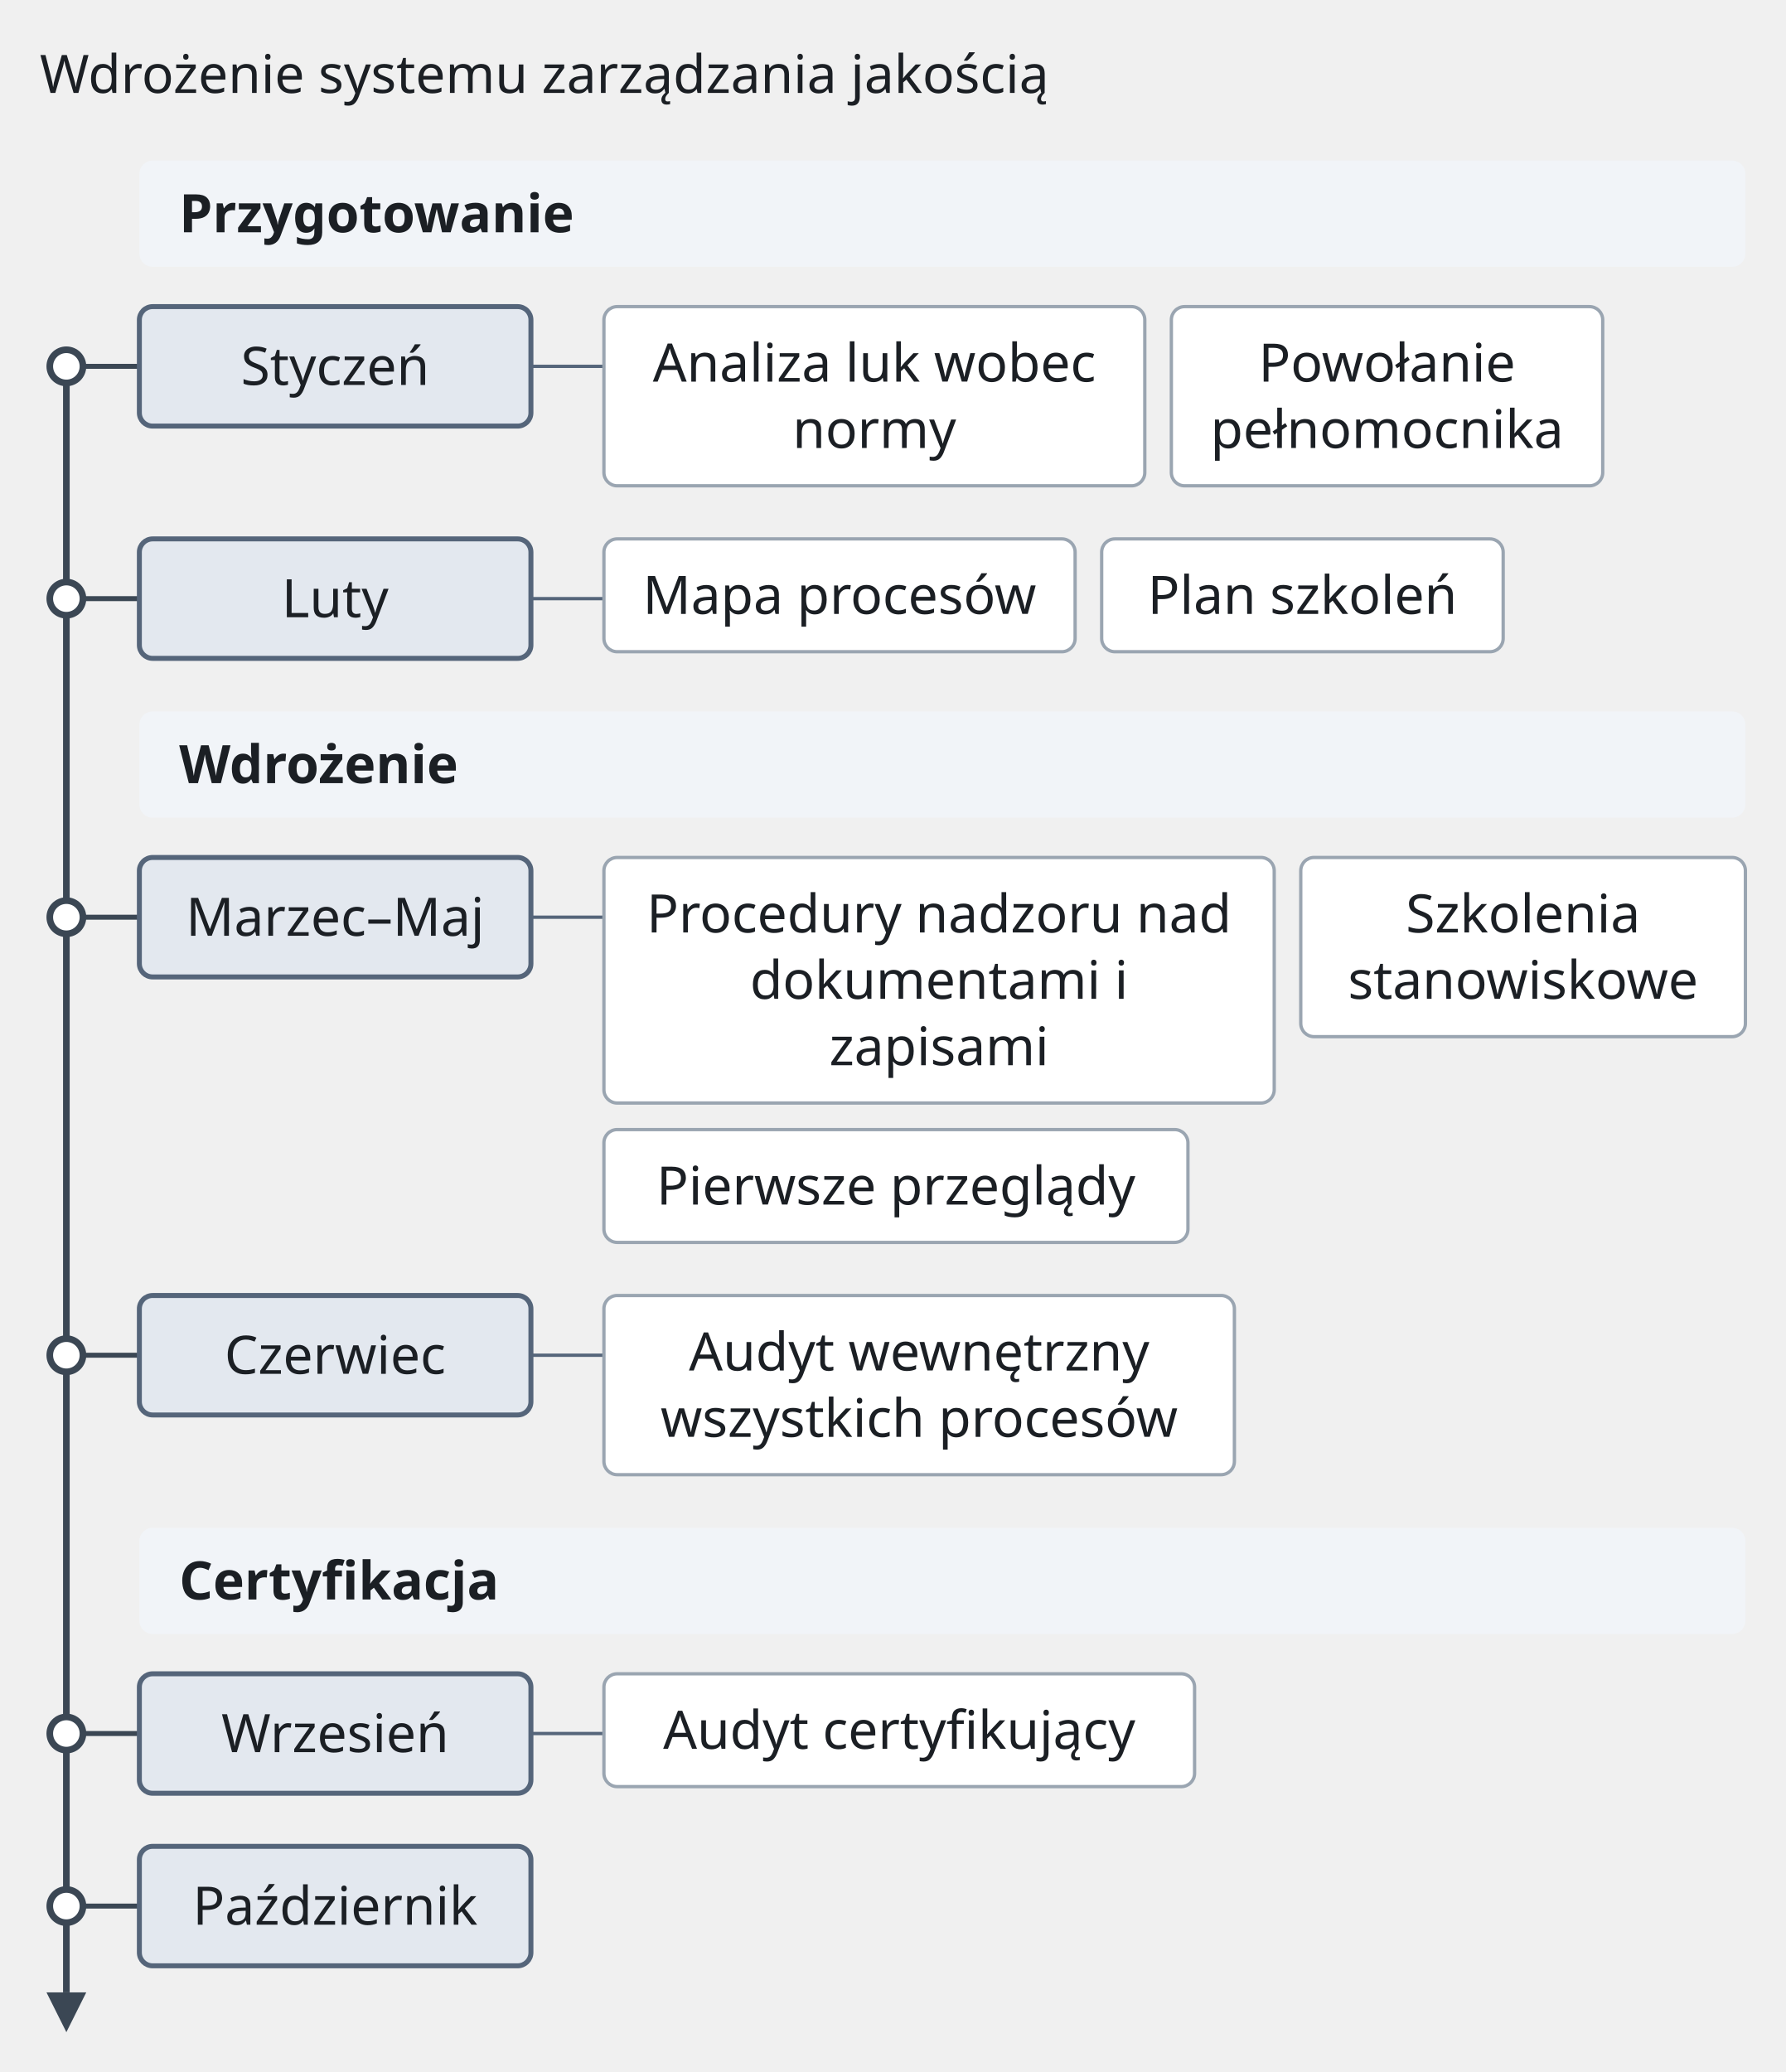
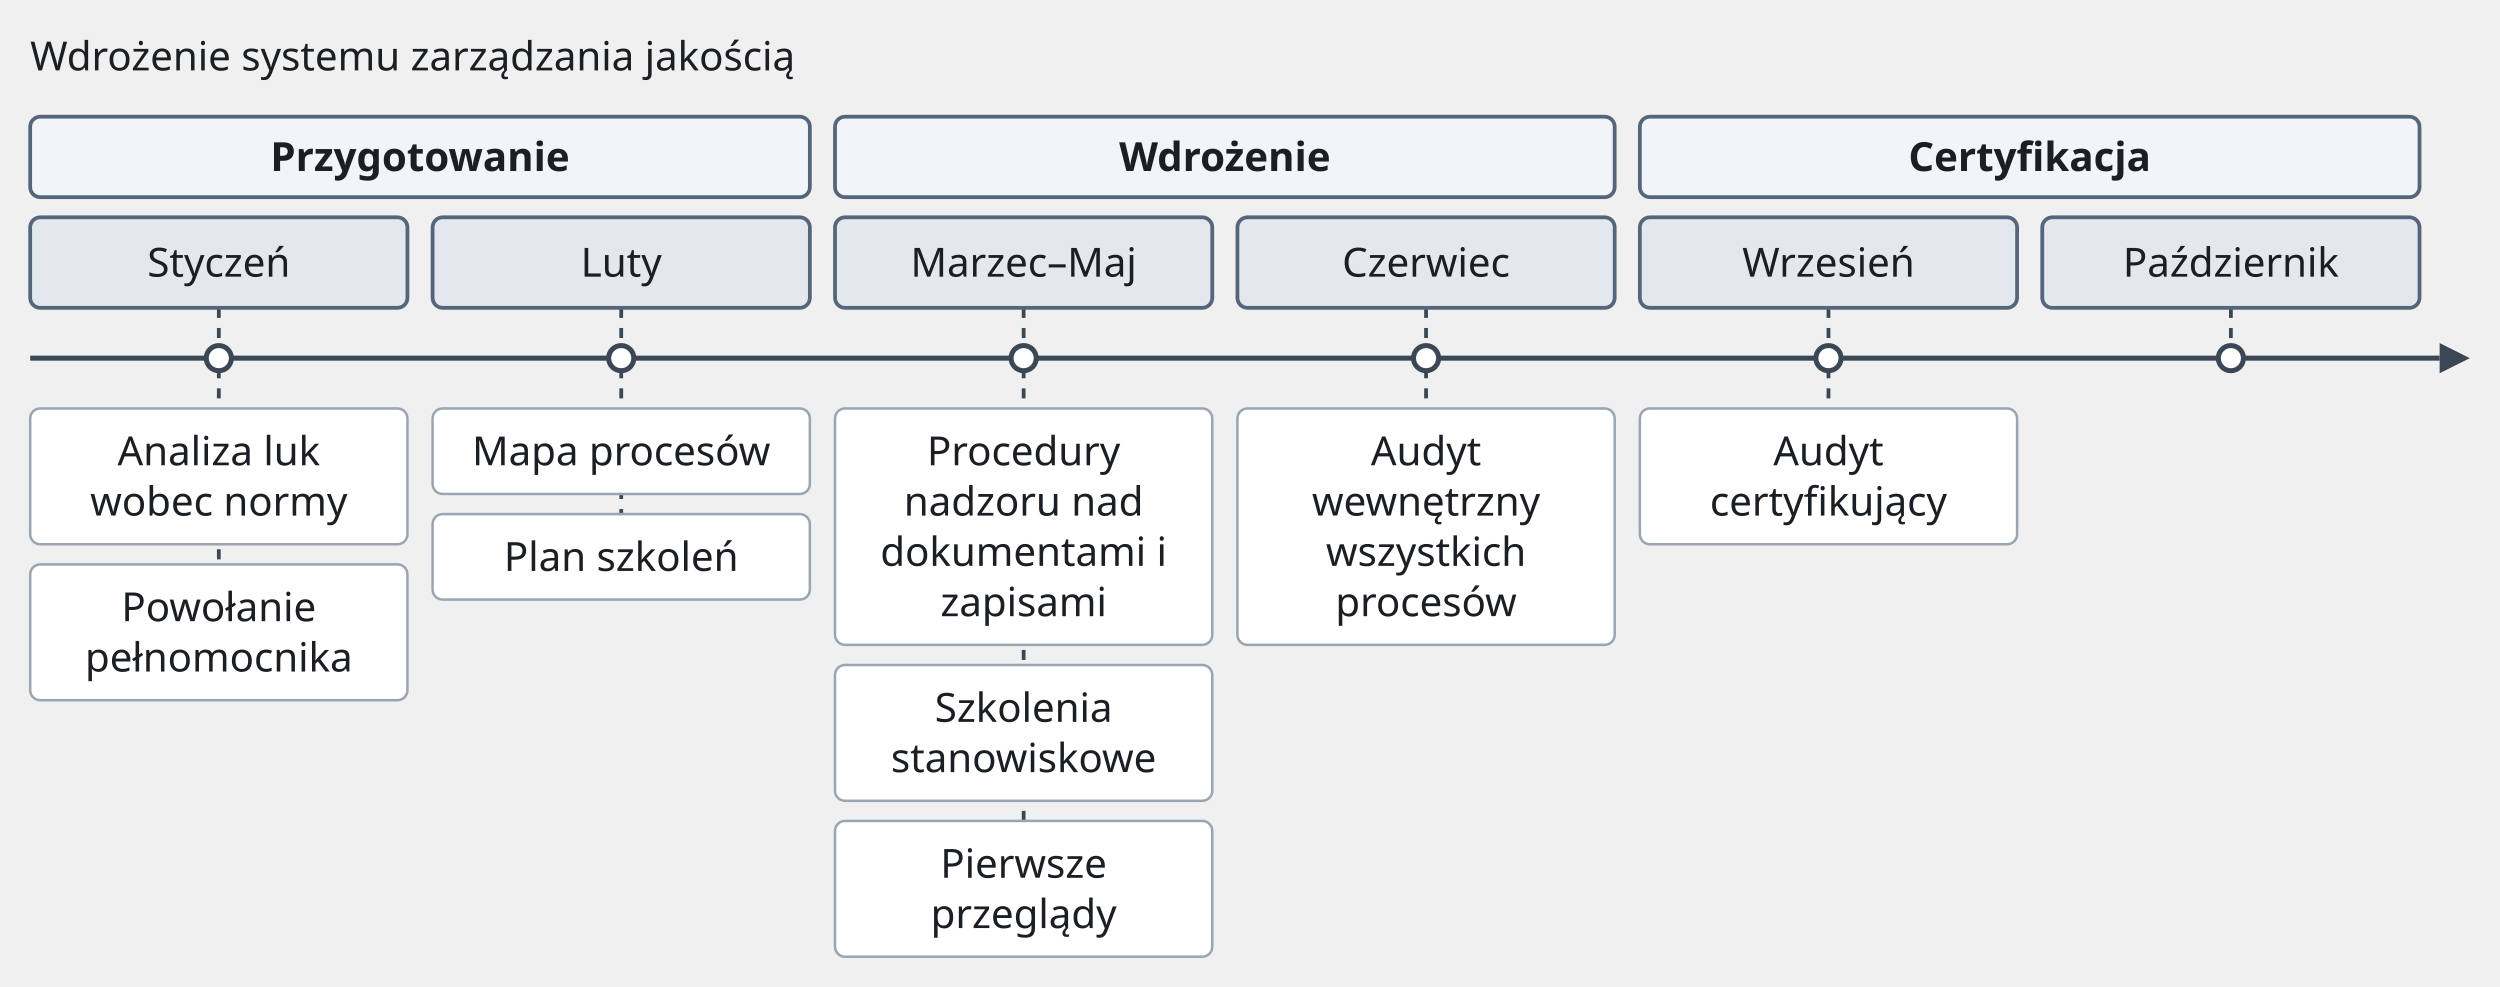
- <svg xmlns="http://www.w3.org/2000/svg" version="1.1" width="538" height="624.4" viewBox="-12 -12.4 538 624.4" role="img" font-family="Recursive, sans-serif" font-size="16">
-   <rect class="timeline-section" x="30" y="36" width="484" height="32" rx="4" fill="#f1f4f8" />
-   <rect class="timeline-section" x="30" y="202" width="484" height="32" rx="4" fill="#f1f4f8" />
-   <rect class="timeline-section" x="30" y="448" width="484" height="32" rx="4" fill="#f1f4f8" />
-   <line class="timeline-axis" x1="8" y1="98" x2="8" y2="588" fill="none" stroke="#3b4754" stroke-width="2" />
-   <polygon class="timeline-axis" points="8,600 2,588 14,588" fill="#3b4754" />
-   <line class="timeline-link" x1="8" y1="98" x2="30" y2="98" fill="none" stroke="#3b4754" stroke-width="1.5" />
-   <line class="timeline-link" x1="148" y1="98" x2="170" y2="98" fill="none" stroke="#55657a" stroke-width="1" />
-   <line class="timeline-link" x1="8" y1="168" x2="30" y2="168" fill="none" stroke="#3b4754" stroke-width="1.5" />
-   <line class="timeline-link" x1="148" y1="168" x2="170" y2="168" fill="none" stroke="#55657a" stroke-width="1" />
-   <line class="timeline-link" x1="8" y1="264" x2="30" y2="264" fill="none" stroke="#3b4754" stroke-width="1.5" />
-   <line class="timeline-link" x1="148" y1="264" x2="170" y2="264" fill="none" stroke="#55657a" stroke-width="1" />
-   <line class="timeline-link" x1="8" y1="396" x2="30" y2="396" fill="none" stroke="#3b4754" stroke-width="1.5" />
-   <line class="timeline-link" x1="148" y1="396" x2="170" y2="396" fill="none" stroke="#55657a" stroke-width="1" />
-   <line class="timeline-link" x1="8" y1="510" x2="30" y2="510" fill="none" stroke="#3b4754" stroke-width="1.5" />
-   <line class="timeline-link" x1="148" y1="510" x2="170" y2="510" fill="none" stroke="#55657a" stroke-width="1" />
-   <line class="timeline-link" x1="8" y1="562" x2="30" y2="562" fill="none" stroke="#3b4754" stroke-width="1.5" />
-   <circle class="timeline-mark" cx="8" cy="98" r="5" fill="#ffffff" stroke="#3b4754" stroke-width="2" />
-   <rect class="timeline-period" x="30" y="80" width="118" height="36" rx="4" fill="#e3e8ef" stroke="#55657a" stroke-width="1.5" />
-   <rect class="timeline-event" x="170" y="80" width="163" height="54" rx="4" fill="#ffffff" stroke="#9aa5b1" stroke-width="1" />
-   <rect class="timeline-event" x="341" y="80" width="130" height="54" rx="4" fill="#ffffff" stroke="#9aa5b1" stroke-width="1" />
-   <circle class="timeline-mark" cx="8" cy="168" r="5" fill="#ffffff" stroke="#3b4754" stroke-width="2" />
-   <rect class="timeline-period" x="30" y="150" width="118" height="36" rx="4" fill="#e3e8ef" stroke="#55657a" stroke-width="1.5" />
-   <rect class="timeline-event" x="170" y="150" width="142" height="34" rx="4" fill="#ffffff" stroke="#9aa5b1" stroke-width="1" />
-   <rect class="timeline-event" x="320" y="150" width="121" height="34" rx="4" fill="#ffffff" stroke="#9aa5b1" stroke-width="1" />
-   <circle class="timeline-mark" cx="8" cy="264" r="5" fill="#ffffff" stroke="#3b4754" stroke-width="2" />
-   <rect class="timeline-period" x="30" y="246" width="118" height="36" rx="4" fill="#e3e8ef" stroke="#55657a" stroke-width="1.5" />
-   <rect class="timeline-event" x="170" y="246" width="202" height="74" rx="4" fill="#ffffff" stroke="#9aa5b1" stroke-width="1" />
-   <rect class="timeline-event" x="380" y="246" width="134" height="54" rx="4" fill="#ffffff" stroke="#9aa5b1" stroke-width="1" />
-   <rect class="timeline-event" x="170" y="328" width="176" height="34" rx="4" fill="#ffffff" stroke="#9aa5b1" stroke-width="1" />
-   <circle class="timeline-mark" cx="8" cy="396" r="5" fill="#ffffff" stroke="#3b4754" stroke-width="2" />
-   <rect class="timeline-period" x="30" y="378" width="118" height="36" rx="4" fill="#e3e8ef" stroke="#55657a" stroke-width="1.5" />
-   <rect class="timeline-event" x="170" y="378" width="190" height="54" rx="4" fill="#ffffff" stroke="#9aa5b1" stroke-width="1" />
-   <circle class="timeline-mark" cx="8" cy="510" r="5" fill="#ffffff" stroke="#3b4754" stroke-width="2" />
-   <rect class="timeline-period" x="30" y="492" width="118" height="36" rx="4" fill="#e3e8ef" stroke="#55657a" stroke-width="1.5" />
-   <rect class="timeline-event" x="170" y="492" width="178" height="34" rx="4" fill="#ffffff" stroke="#9aa5b1" stroke-width="1" />
-   <circle class="timeline-mark" cx="8" cy="562" r="5" fill="#ffffff" stroke="#3b4754" stroke-width="2" />
-   <rect class="timeline-period" x="30" y="544" width="118" height="36" rx="4" fill="#e3e8ef" stroke="#55657a" stroke-width="1.5" />
+ <svg xmlns="http://www.w3.org/2000/svg" version="1.1" width="994" height="392.4" viewBox="-12 -12.4 994 392.4" role="img" font-family="Recursive, sans-serif" font-size="16">
+   <line class="timeline-axis" x1="0" y1="130" x2="958" y2="130" fill="none" stroke="#3b4754" stroke-width="2" />
+   <polygon class="timeline-axis" points="970,130 958,124 958,136" fill="#3b4754" />
+   <line class="timeline-link" x1="75" y1="110" x2="75" y2="266" fill="none" stroke="#3b4754" stroke-width="1.5" stroke-dasharray="4 4" />
+   <line class="timeline-link" x1="235" y1="110" x2="235" y2="226" fill="none" stroke="#3b4754" stroke-width="1.5" stroke-dasharray="4 4" />
+   <line class="timeline-link" x1="395" y1="110" x2="395" y2="368" fill="none" stroke="#3b4754" stroke-width="1.5" stroke-dasharray="4 4" />
+   <line class="timeline-link" x1="555" y1="110" x2="555" y2="244" fill="none" stroke="#3b4754" stroke-width="1.5" stroke-dasharray="4 4" />
+   <line class="timeline-link" x1="715" y1="110" x2="715" y2="204" fill="none" stroke="#3b4754" stroke-width="1.5" stroke-dasharray="4 4" />
+   <line class="timeline-link" x1="875" y1="110" x2="875" y2="130" fill="none" stroke="#3b4754" stroke-width="1.5" stroke-dasharray="4 4" />
+   <rect class="timeline-section" x="0" y="34" width="310" height="32" rx="4" fill="#f1f4f8" stroke="#55657a" stroke-width="1.5" />
+   <rect class="timeline-section" x="320" y="34" width="310" height="32" rx="4" fill="#f1f4f8" stroke="#55657a" stroke-width="1.5" />
+   <rect class="timeline-section" x="640" y="34" width="310" height="32" rx="4" fill="#f1f4f8" stroke="#55657a" stroke-width="1.5" />
+   <rect class="timeline-period" x="0" y="74" width="150" height="36" rx="4" fill="#e3e8ef" stroke="#55657a" stroke-width="1.5" />
+   <circle class="timeline-mark" cx="75" cy="130" r="5" fill="#ffffff" stroke="#3b4754" stroke-width="2" />
+   <rect class="timeline-event" x="0" y="150" width="150" height="54" rx="4" fill="#ffffff" stroke="#9aa5b1" stroke-width="1" />
+   <rect class="timeline-event" x="0" y="212" width="150" height="54" rx="4" fill="#ffffff" stroke="#9aa5b1" stroke-width="1" />
+   <rect class="timeline-period" x="160" y="74" width="150" height="36" rx="4" fill="#e3e8ef" stroke="#55657a" stroke-width="1.5" />
+   <circle class="timeline-mark" cx="235" cy="130" r="5" fill="#ffffff" stroke="#3b4754" stroke-width="2" />
+   <rect class="timeline-event" x="160" y="150" width="150" height="34" rx="4" fill="#ffffff" stroke="#9aa5b1" stroke-width="1" />
+   <rect class="timeline-event" x="160" y="192" width="150" height="34" rx="4" fill="#ffffff" stroke="#9aa5b1" stroke-width="1" />
+   <rect class="timeline-period" x="320" y="74" width="150" height="36" rx="4" fill="#e3e8ef" stroke="#55657a" stroke-width="1.5" />
+   <circle class="timeline-mark" cx="395" cy="130" r="5" fill="#ffffff" stroke="#3b4754" stroke-width="2" />
+   <rect class="timeline-event" x="320" y="150" width="150" height="94" rx="4" fill="#ffffff" stroke="#9aa5b1" stroke-width="1" />
+   <rect class="timeline-event" x="320" y="252" width="150" height="54" rx="4" fill="#ffffff" stroke="#9aa5b1" stroke-width="1" />
+   <rect class="timeline-event" x="320" y="314" width="150" height="54" rx="4" fill="#ffffff" stroke="#9aa5b1" stroke-width="1" />
+   <rect class="timeline-period" x="480" y="74" width="150" height="36" rx="4" fill="#e3e8ef" stroke="#55657a" stroke-width="1.5" />
+   <circle class="timeline-mark" cx="555" cy="130" r="5" fill="#ffffff" stroke="#3b4754" stroke-width="2" />
+   <rect class="timeline-event" x="480" y="150" width="150" height="94" rx="4" fill="#ffffff" stroke="#9aa5b1" stroke-width="1" />
+   <rect class="timeline-period" x="640" y="74" width="150" height="36" rx="4" fill="#e3e8ef" stroke="#55657a" stroke-width="1.5" />
+   <circle class="timeline-mark" cx="715" cy="130" r="5" fill="#ffffff" stroke="#3b4754" stroke-width="2" />
+   <rect class="timeline-event" x="640" y="150" width="150" height="54" rx="4" fill="#ffffff" stroke="#9aa5b1" stroke-width="1" />
+   <rect class="timeline-period" x="800" y="74" width="150" height="36" rx="4" fill="#e3e8ef" stroke="#55657a" stroke-width="1.5" />
+   <circle class="timeline-mark" cx="875" cy="130" r="5" fill="#ffffff" stroke="#3b4754" stroke-width="2" />
  <text class="title" x="0" y="15.6" fill="#1b1f24">Wdrożenie systemu zarządzania jakością</text>
-   <text class="timeline-section-title" x="42" y="57.6" font-weight="bold" fill="#1b1f24">Przygotowanie</text>
-   <text class="timeline-section-title" x="42" y="223.6" font-weight="bold" fill="#1b1f24">Wdrożenie</text>
-   <text class="timeline-section-title" x="42" y="469.6" font-weight="bold" fill="#1b1f24">Certyfikacja</text>
-   <text class="timeline-period-label" x="89" y="103.6" text-anchor="middle" fill="#1b1f24">Styczeń</text>
-   <text class="timeline-event-label" x="251.5" y="102.6" text-anchor="middle" fill="#1b1f24">Analiza luk wobec</text>
-   <text class="timeline-event-label" x="251.5" y="122.6" text-anchor="middle" fill="#1b1f24">normy</text>
-   <text class="timeline-event-label" x="406" y="102.6" text-anchor="middle" fill="#1b1f24">Powołanie</text>
-   <text class="timeline-event-label" x="406" y="122.6" text-anchor="middle" fill="#1b1f24">pełnomocnika</text>
-   <text class="timeline-period-label" x="89" y="173.6" text-anchor="middle" fill="#1b1f24">Luty</text>
-   <text class="timeline-event-label" x="241" y="172.6" text-anchor="middle" fill="#1b1f24">Mapa procesów</text>
-   <text class="timeline-event-label" x="380.5" y="172.6" text-anchor="middle" fill="#1b1f24">Plan szkoleń</text>
-   <text class="timeline-period-label" x="89" y="269.6" text-anchor="middle" fill="#1b1f24">Marzec–Maj</text>
-   <text class="timeline-event-label" x="271" y="268.6" text-anchor="middle" fill="#1b1f24">Procedury nadzoru nad</text>
-   <text class="timeline-event-label" x="271" y="288.6" text-anchor="middle" fill="#1b1f24">dokumentami i</text>
-   <text class="timeline-event-label" x="271" y="308.6" text-anchor="middle" fill="#1b1f24">zapisami</text>
-   <text class="timeline-event-label" x="447" y="268.6" text-anchor="middle" fill="#1b1f24">Szkolenia</text>
-   <text class="timeline-event-label" x="447" y="288.6" text-anchor="middle" fill="#1b1f24">stanowiskowe</text>
-   <text class="timeline-event-label" x="258" y="350.6" text-anchor="middle" fill="#1b1f24">Pierwsze przeglądy</text>
-   <text class="timeline-period-label" x="89" y="401.6" text-anchor="middle" fill="#1b1f24">Czerwiec</text>
-   <text class="timeline-event-label" x="265" y="400.6" text-anchor="middle" fill="#1b1f24">Audyt wewnętrzny</text>
-   <text class="timeline-event-label" x="265" y="420.6" text-anchor="middle" fill="#1b1f24">wszystkich procesów</text>
-   <text class="timeline-period-label" x="89" y="515.6" text-anchor="middle" fill="#1b1f24">Wrzesień</text>
-   <text class="timeline-event-label" x="259" y="514.6" text-anchor="middle" fill="#1b1f24">Audyt certyfikujący</text>
-   <text class="timeline-period-label" x="89" y="567.6" text-anchor="middle" fill="#1b1f24">Październik</text>
+   <text class="timeline-section-title" x="155" y="55.6" text-anchor="middle" font-weight="bold" fill="#1b1f24">Przygotowanie</text>
+   <text class="timeline-section-title" x="475" y="55.6" text-anchor="middle" font-weight="bold" fill="#1b1f24">Wdrożenie</text>
+   <text class="timeline-section-title" x="795" y="55.6" text-anchor="middle" font-weight="bold" fill="#1b1f24">Certyfikacja</text>
+   <text class="timeline-period-label" x="75" y="97.6" text-anchor="middle" fill="#1b1f24">Styczeń</text>
+   <text class="timeline-event-label" x="75" y="172.6" text-anchor="middle" fill="#1b1f24">Analiza luk</text>
+   <text class="timeline-event-label" x="75" y="192.6" text-anchor="middle" fill="#1b1f24">wobec normy</text>
+   <text class="timeline-event-label" x="75" y="234.6" text-anchor="middle" fill="#1b1f24">Powołanie</text>
+   <text class="timeline-event-label" x="75" y="254.6" text-anchor="middle" fill="#1b1f24">pełnomocnika</text>
+   <text class="timeline-period-label" x="235" y="97.6" text-anchor="middle" fill="#1b1f24">Luty</text>
+   <text class="timeline-event-label" x="235" y="172.6" text-anchor="middle" fill="#1b1f24">Mapa procesów</text>
+   <text class="timeline-event-label" x="235" y="214.6" text-anchor="middle" fill="#1b1f24">Plan szkoleń</text>
+   <text class="timeline-period-label" x="395" y="97.6" text-anchor="middle" fill="#1b1f24">Marzec–Maj</text>
+   <text class="timeline-event-label" x="395" y="172.6" text-anchor="middle" fill="#1b1f24">Procedury</text>
+   <text class="timeline-event-label" x="395" y="192.6" text-anchor="middle" fill="#1b1f24">nadzoru nad</text>
+   <text class="timeline-event-label" x="395" y="212.6" text-anchor="middle" fill="#1b1f24">dokumentami i</text>
+   <text class="timeline-event-label" x="395" y="232.6" text-anchor="middle" fill="#1b1f24">zapisami</text>
+   <text class="timeline-event-label" x="395" y="274.6" text-anchor="middle" fill="#1b1f24">Szkolenia</text>
+   <text class="timeline-event-label" x="395" y="294.6" text-anchor="middle" fill="#1b1f24">stanowiskowe</text>
+   <text class="timeline-event-label" x="395" y="336.6" text-anchor="middle" fill="#1b1f24">Pierwsze</text>
+   <text class="timeline-event-label" x="395" y="356.6" text-anchor="middle" fill="#1b1f24">przeglądy</text>
+   <text class="timeline-period-label" x="555" y="97.6" text-anchor="middle" fill="#1b1f24">Czerwiec</text>
+   <text class="timeline-event-label" x="555" y="172.6" text-anchor="middle" fill="#1b1f24">Audyt</text>
+   <text class="timeline-event-label" x="555" y="192.6" text-anchor="middle" fill="#1b1f24">wewnętrzny</text>
+   <text class="timeline-event-label" x="555" y="212.6" text-anchor="middle" fill="#1b1f24">wszystkich</text>
+   <text class="timeline-event-label" x="555" y="232.6" text-anchor="middle" fill="#1b1f24">procesów</text>
+   <text class="timeline-period-label" x="715" y="97.6" text-anchor="middle" fill="#1b1f24">Wrzesień</text>
+   <text class="timeline-event-label" x="715" y="172.6" text-anchor="middle" fill="#1b1f24">Audyt</text>
+   <text class="timeline-event-label" x="715" y="192.6" text-anchor="middle" fill="#1b1f24">certyfikujący</text>
+   <text class="timeline-period-label" x="875" y="97.6" text-anchor="middle" fill="#1b1f24">Październik</text>
</svg>
